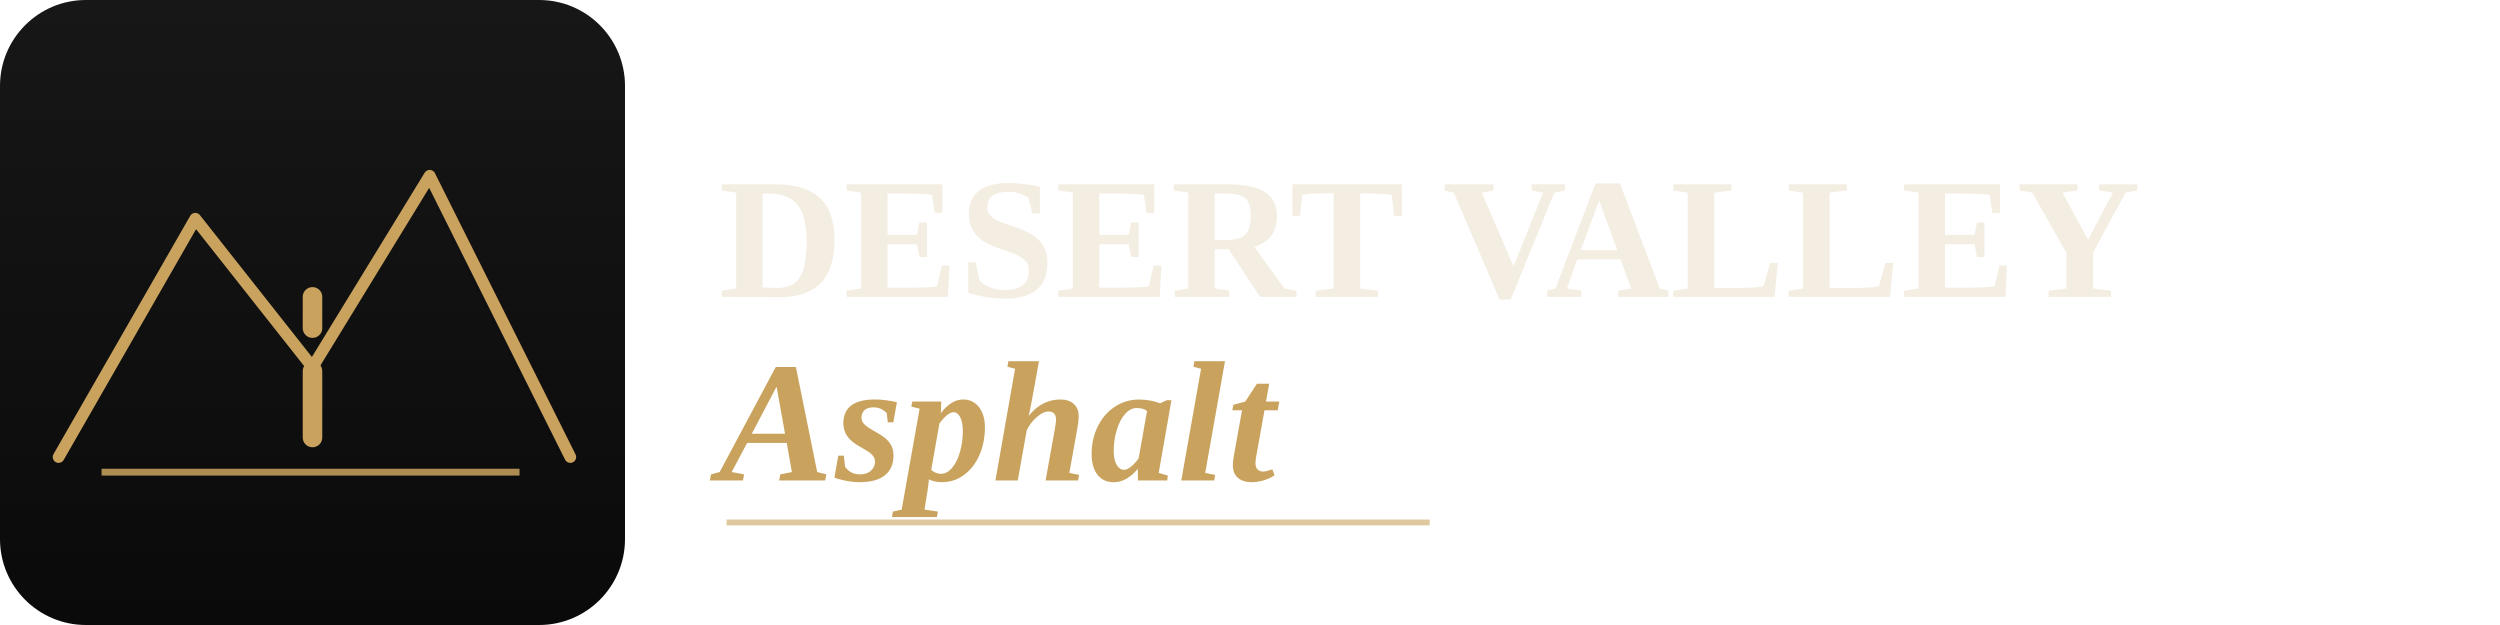
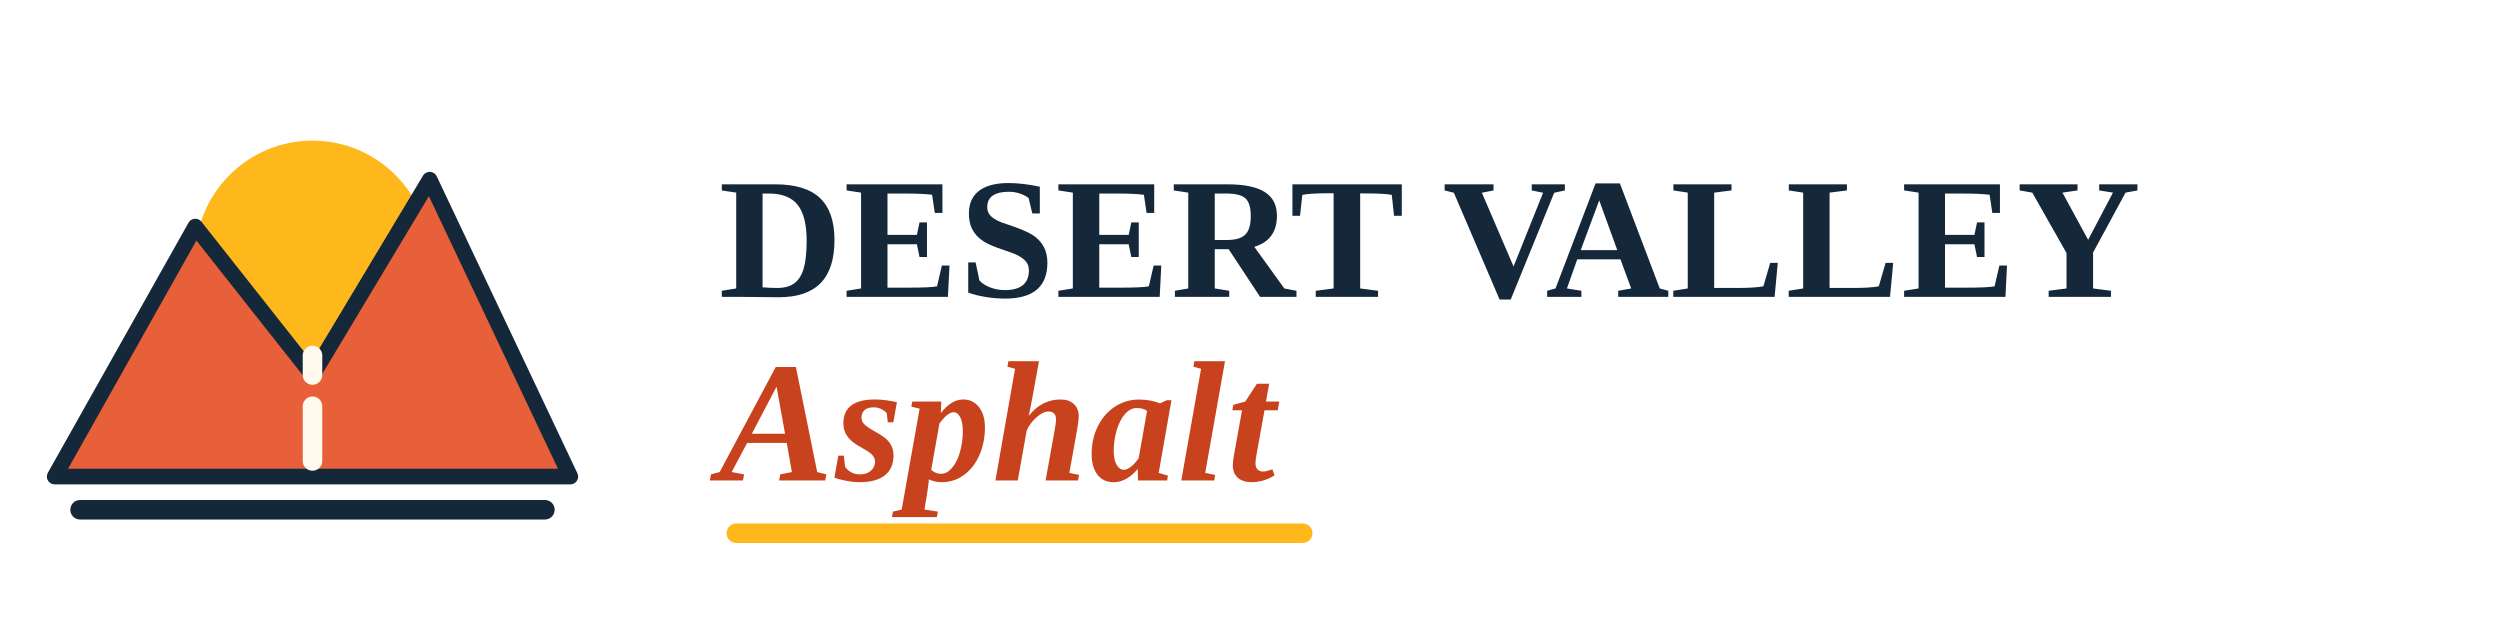
- <svg xmlns="http://www.w3.org/2000/svg" viewBox="0 0 640 160" width="640" height="160" role="img" aria-label="Desert Valley Asphalt logo, reversed for dark backgrounds">
-   <defs>
-     <linearGradient id="dva-bg-hr" x1="0" y1="0" x2="0" y2="1">
-       <stop offset="0%" stop-color="#171717" />
-       <stop offset="100%" stop-color="#0a0a0a" />
-     </linearGradient>
-   </defs>
-   <rect x="0" y="0" width="160" height="160" rx="22" fill="url(#dva-bg-hr)" />
-   <path d="M15 117 L50 56 L80 94 L110 45 L146 117" fill="none" stroke="#c9a35e" stroke-width="3" stroke-linejoin="round" stroke-linecap="round" />
-   <line x1="80" y1="112" x2="80" y2="95" stroke="#c9a35e" stroke-width="5" stroke-linecap="round" />
-   <line x1="80" y1="84" x2="80" y2="76" stroke="#c9a35e" stroke-width="5" stroke-linecap="round" />
-   <rect x="26" y="120" width="107" height="1.75" fill="#c9a35e" opacity="0.85" />
-   <text x="184" y="76" font-family="Fraunces, Georgia, 'Times New Roman', serif" font-weight="600" font-size="44" letter-spacing="0.2" fill="#f3ede2">DESERT VALLEY</text>
-   <text x="184" y="123" font-family="Fraunces, Georgia, 'Times New Roman', serif" font-weight="600" font-style="italic" font-size="44" letter-spacing="0.5" fill="#c9a35e">Asphalt</text>
-   <rect x="186" y="133" width="180" height="1.5" fill="#c9a35e" opacity="0.6" />
+ <svg xmlns="http://www.w3.org/2000/svg" viewBox="0 0 640 160" width="640" height="160" role="img" aria-label="Desert Valley Asphalt logo">
+   <circle cx="80" cy="66" r="30" fill="#FFB81C" />
+   <path d="M14 122 L50 58 L80 96 L110 46 L146 122 Z" fill="#E8603A" stroke="#14283A" stroke-width="4" stroke-linejoin="round" stroke-linecap="round" />
+   <line x1="80" y1="118" x2="80" y2="104" stroke="#FFF9EE" stroke-width="5" stroke-linecap="round" />
+   <line x1="80" y1="96" x2="80" y2="91" stroke="#FFF9EE" stroke-width="5" stroke-linecap="round" />
+   <rect x="18" y="128" width="124" height="5" rx="2.5" fill="#14283A" />
+   <text x="184" y="76" font-family="Fraunces, Georgia, 'Times New Roman', serif" font-weight="700" font-size="44" letter-spacing="0.2" fill="#14283A">DESERT VALLEY</text>
+   <text x="184" y="123" font-family="Fraunces, Georgia, 'Times New Roman', serif" font-weight="700" font-style="italic" font-size="44" letter-spacing="0.5" fill="#C8431D">Asphalt</text>
+   <rect x="186" y="134" width="150" height="5" rx="2.5" fill="#FFB81C" />
</svg>
